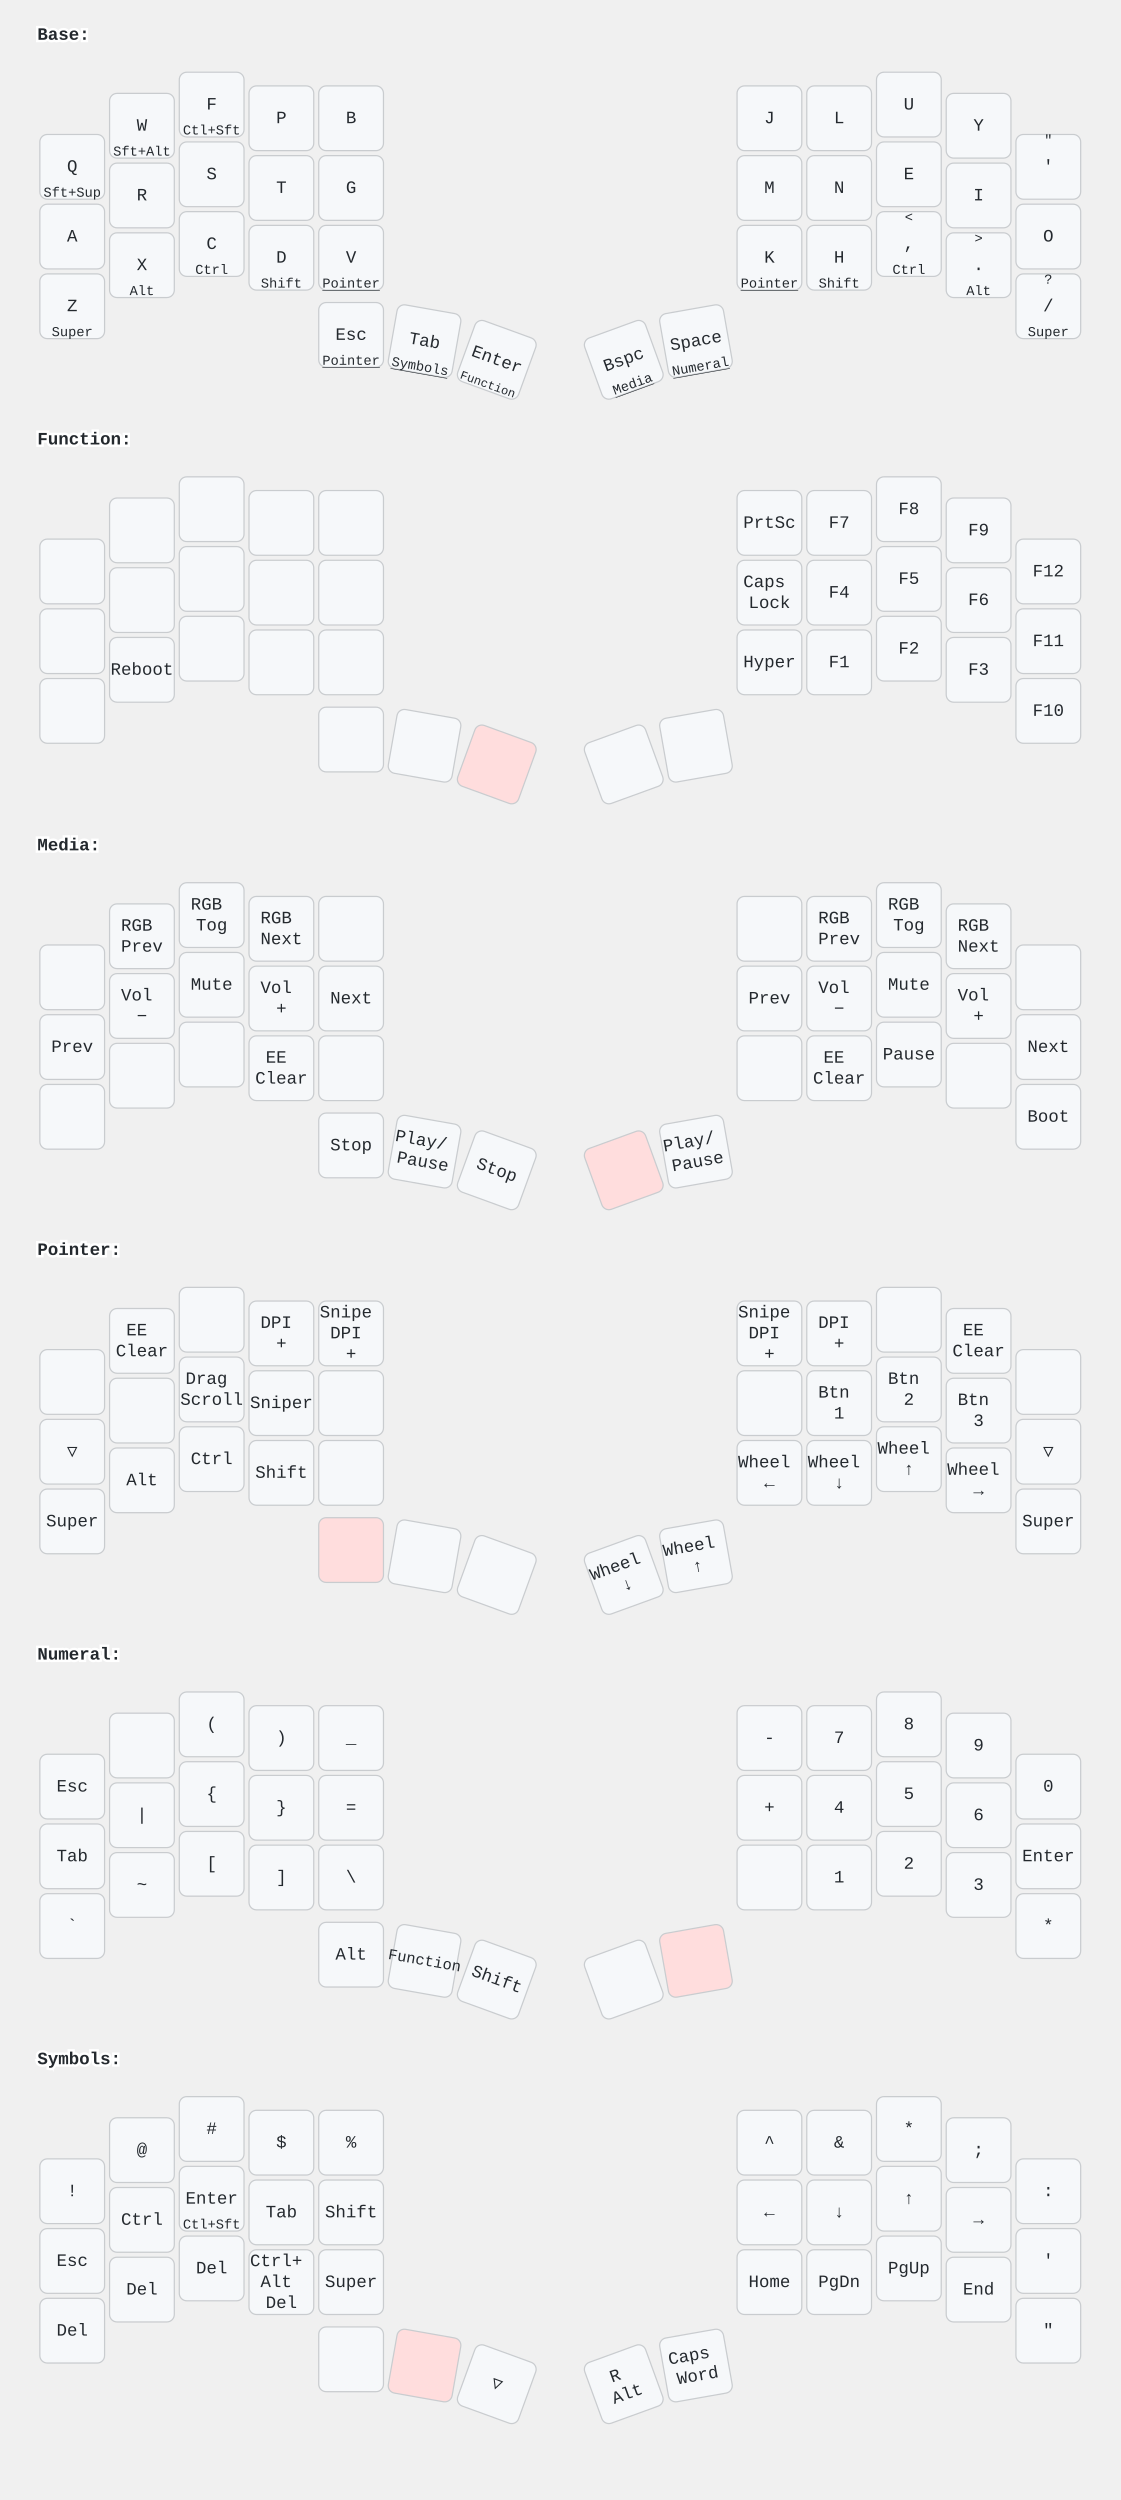
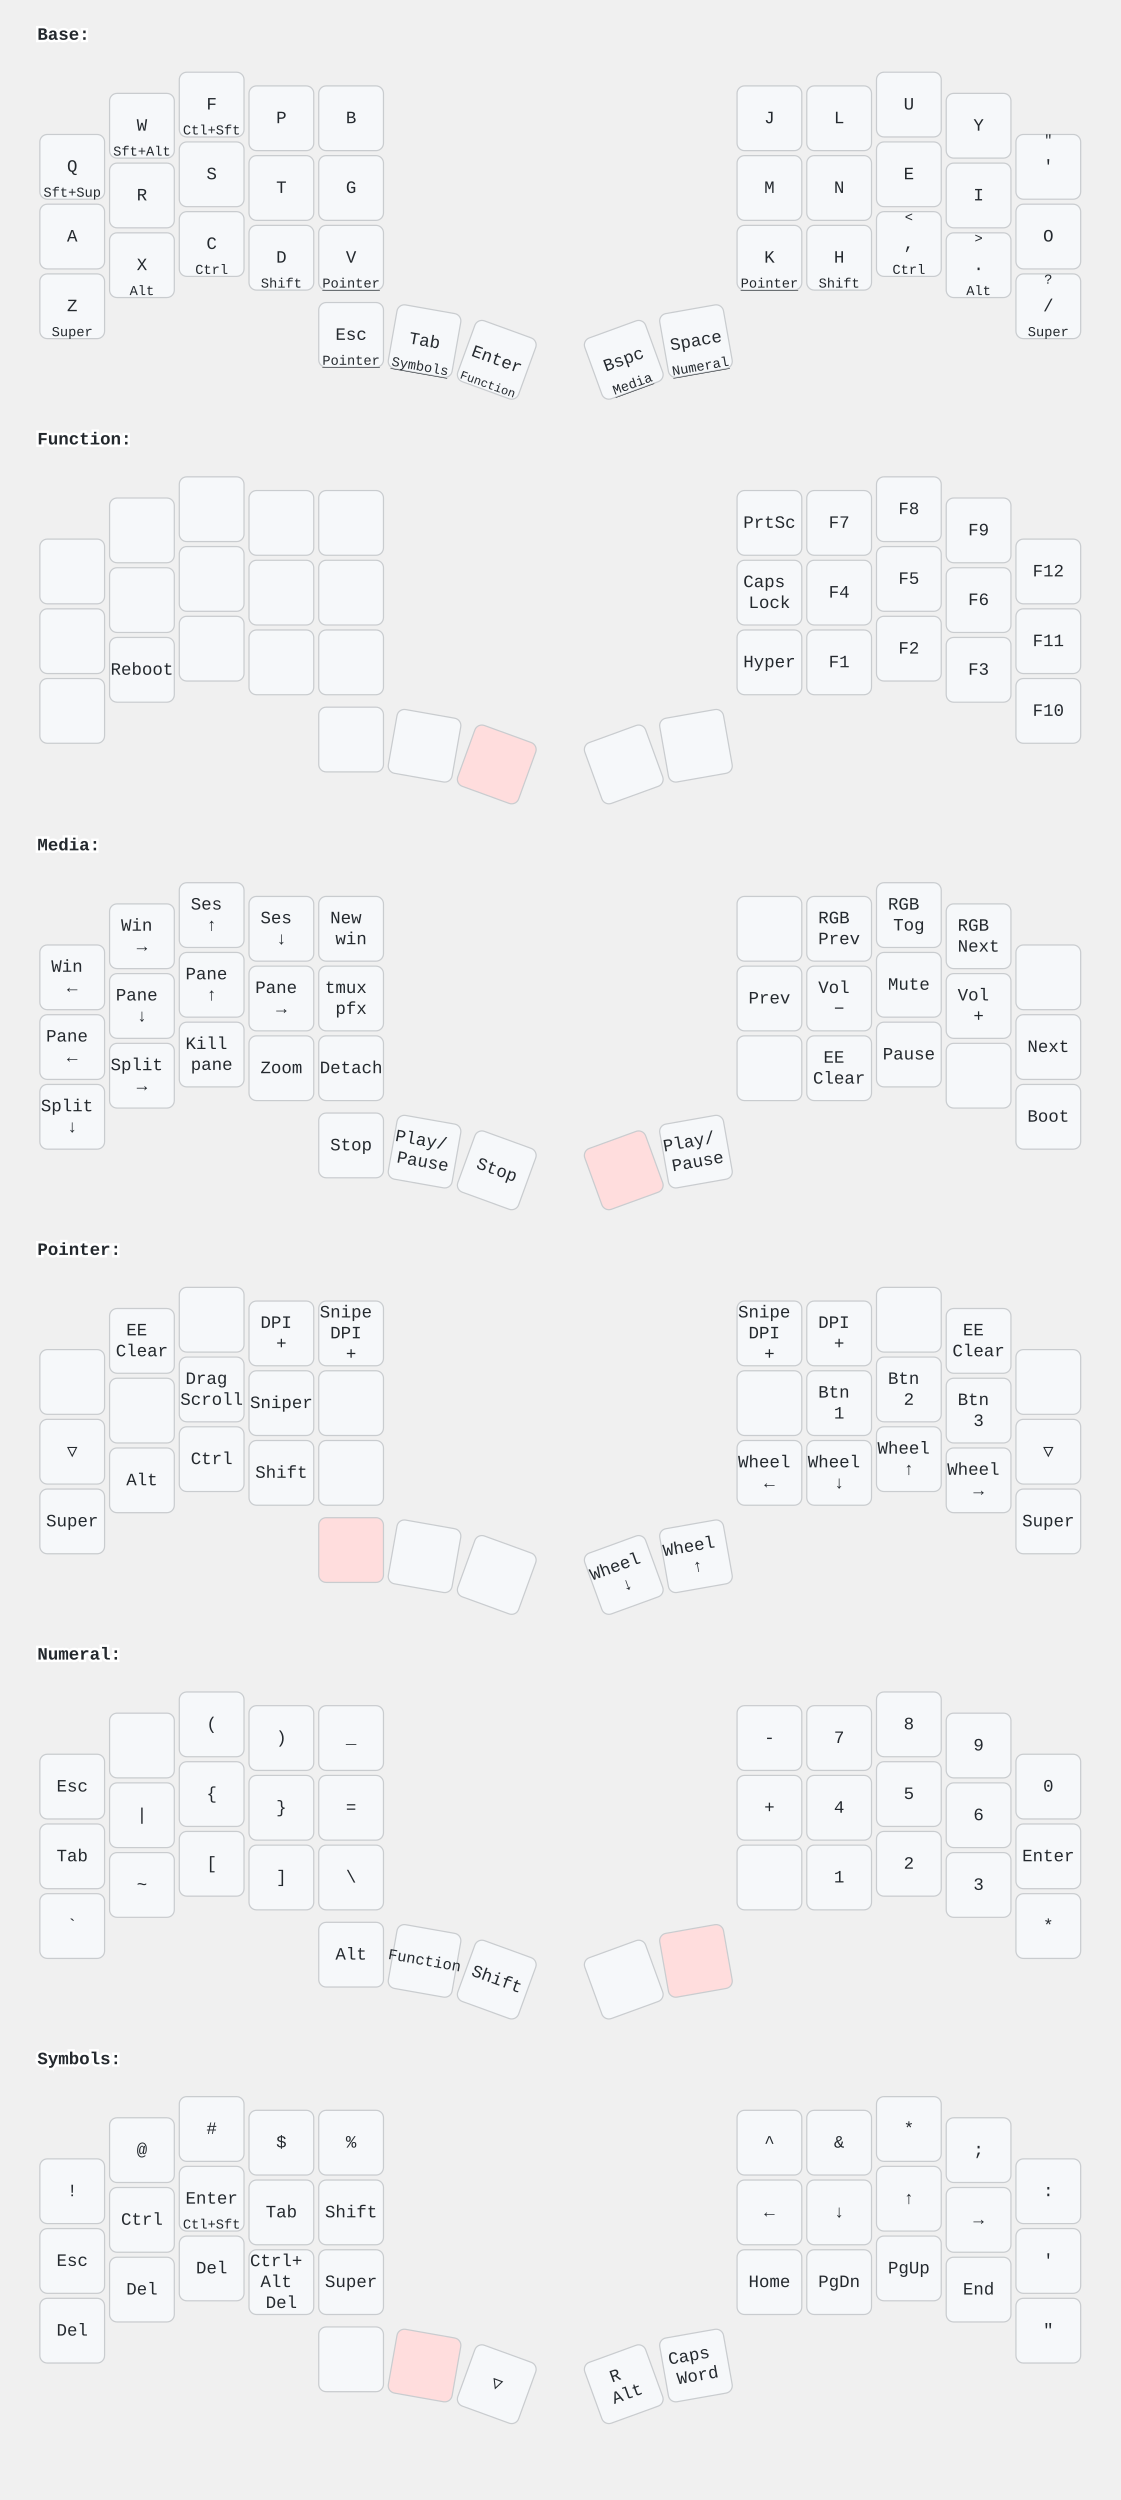
<svg xmlns="http://www.w3.org/2000/svg" width="900" height="2008" viewBox="0 0 900 2008" class="keymap">
  <style>/* inherit to force styles through use tags */
svg path {
    fill: inherit;
}

/* font and background color specifications */
svg.keymap {
    font-family: SFMono-Regular,Consolas,Liberation Mono,Menlo,monospace;
    font-size: 14px;
    font-kerning: normal;
    text-rendering: optimizeLegibility;
    fill: #24292e;
}

/* default key styling */
rect.key {
    fill: #f6f8fa;
}

rect.key, rect.combo {
    stroke: #c9cccf;
    stroke-width: 1;
}

/* default key side styling, only used is draw_key_sides is set */
rect.side {
    filter: brightness(90%);
}

/* color accent for combo boxes */
rect.combo, rect.combo-separate {
    fill: #cdf;
}

/* color accent for held keys */
rect.held, rect.combo.held {
    fill: #fdd;
}

/* color accent for ghost (optional) keys */
rect.ghost, rect.combo.ghost {
    stroke-dasharray: 4, 4;
    stroke-width: 2;
}

text {
    text-anchor: middle;
    dominant-baseline: middle;
}

/* styling for layer labels */
text.label {
    font-weight: bold;
    text-anchor: start;
    stroke: white;
    stroke-width: 4;
    paint-order: stroke;
}

/* styling for optional footer */
text.footer {
    text-anchor: end;
    dominant-baseline: auto;
    stroke: white;
    stroke-width: 4;
    paint-order: stroke;
}

/* styling for combo tap, and key non-tap label text */
text.combo, text.hold, text.shifted, text.left, text.right, text.tl, text.tr, text.bl, text.br {
    font-size: 11px;
}

text.hold, text.bl, text.br {
    text-anchor: middle;
    dominant-baseline: auto;
}

text.shifted, text.tl, text.tr {
    text-anchor: middle;
    dominant-baseline: hanging;
}

text.left, text.tl, text.bl {
    text-anchor: start;
}

text.right, text.tr, text.br {
    text-anchor: end;
}

text.layer-activator {
    text-decoration: underline;
}

/* styling for hold/shifted label text in combo box */
text.combo.hold, text.combo.shifted, text.combo.left, text.combo.right {
    font-size: 8px;
}

/* lighter symbol for transparent keys */
text.trans {
    fill: #7b7e81;
}

/* styling for combo dendrons */
path.combo {
    stroke-width: 1;
    stroke: gray;
    fill: none;
}

/* Start Tabler Icons Cleanup */
/* cannot use height/width with glyphs */
.icon-tabler &gt; path {
    fill: inherit;
    stroke: inherit;
    stroke-width: 2;
}
/* hide tabler's default box */
.icon-tabler &gt; path[stroke="none"][fill="none"] {
    visibility: hidden;
}
/* End Tabler Icons Cleanup */
</style>
  <g transform="translate(30, 0)" class="layer-Base">
    <text x="0" y="28" class="label" id="Base">Base:</text>
    <g transform="translate(0, 56)">
      <g transform="translate(28, 78)" class="key keypos-0">
        <rect rx="6" ry="6" x="-26" y="-26" width="52" height="52" class="key" />
        <text x="0" y="0" class="key tap">Q</text>
        <text x="0" y="24" class="key hold">Sft+Sup</text>
      </g>
      <g transform="translate(84, 45)" class="key keypos-1">
        <rect rx="6" ry="6" x="-26" y="-26" width="52" height="52" class="key" />
        <text x="0" y="0" class="key tap">W</text>
        <text x="0" y="24" class="key hold">Sft+Alt</text>
      </g>
      <g transform="translate(140, 28)" class="key keypos-2">
        <rect rx="6" ry="6" x="-26" y="-26" width="52" height="52" class="key" />
        <text x="0" y="0" class="key tap">F</text>
        <text x="0" y="24" class="key hold">Ctl+Sft</text>
      </g>
      <g transform="translate(196, 39)" class="key keypos-3">
        <rect rx="6" ry="6" x="-26" y="-26" width="52" height="52" class="key" />
        <text x="0" y="0" class="key tap">P</text>
      </g>
      <g transform="translate(252, 39)" class="key keypos-4">
        <rect rx="6" ry="6" x="-26" y="-26" width="52" height="52" class="key" />
        <text x="0" y="0" class="key tap">B</text>
      </g>
      <g transform="translate(588, 39)" class="key keypos-5">
        <rect rx="6" ry="6" x="-26" y="-26" width="52" height="52" class="key" />
        <text x="0" y="0" class="key tap">J</text>
      </g>
      <g transform="translate(644, 39)" class="key keypos-6">
        <rect rx="6" ry="6" x="-26" y="-26" width="52" height="52" class="key" />
        <text x="0" y="0" class="key tap">L</text>
      </g>
      <g transform="translate(700, 28)" class="key keypos-7">
        <rect rx="6" ry="6" x="-26" y="-26" width="52" height="52" class="key" />
        <text x="0" y="0" class="key tap">U</text>
      </g>
      <g transform="translate(756, 45)" class="key keypos-8">
        <rect rx="6" ry="6" x="-26" y="-26" width="52" height="52" class="key" />
        <text x="0" y="0" class="key tap">Y</text>
      </g>
      <g transform="translate(812, 78)" class="key keypos-9">
        <rect rx="6" ry="6" x="-26" y="-26" width="52" height="52" class="key" />
        <text x="0" y="0" class="key tap">'</text>
        <text x="0" y="-24" class="key shifted">"</text>
      </g>
      <g transform="translate(28, 134)" class="key keypos-10">
        <rect rx="6" ry="6" x="-26" y="-26" width="52" height="52" class="key" />
        <text x="0" y="0" class="key tap">A</text>
      </g>
      <g transform="translate(84, 101)" class="key keypos-11">
        <rect rx="6" ry="6" x="-26" y="-26" width="52" height="52" class="key" />
        <text x="0" y="0" class="key tap">R</text>
      </g>
      <g transform="translate(140, 84)" class="key keypos-12">
        <rect rx="6" ry="6" x="-26" y="-26" width="52" height="52" class="key" />
        <text x="0" y="0" class="key tap">S</text>
      </g>
      <g transform="translate(196, 95)" class="key keypos-13">
        <rect rx="6" ry="6" x="-26" y="-26" width="52" height="52" class="key" />
        <text x="0" y="0" class="key tap">T</text>
      </g>
      <g transform="translate(252, 95)" class="key keypos-14">
        <rect rx="6" ry="6" x="-26" y="-26" width="52" height="52" class="key" />
        <text x="0" y="0" class="key tap">G</text>
      </g>
      <g transform="translate(588, 95)" class="key keypos-15">
        <rect rx="6" ry="6" x="-26" y="-26" width="52" height="52" class="key" />
        <text x="0" y="0" class="key tap">M</text>
      </g>
      <g transform="translate(644, 95)" class="key keypos-16">
        <rect rx="6" ry="6" x="-26" y="-26" width="52" height="52" class="key" />
        <text x="0" y="0" class="key tap">N</text>
      </g>
      <g transform="translate(700, 84)" class="key keypos-17">
        <rect rx="6" ry="6" x="-26" y="-26" width="52" height="52" class="key" />
        <text x="0" y="0" class="key tap">E</text>
      </g>
      <g transform="translate(756, 101)" class="key keypos-18">
        <rect rx="6" ry="6" x="-26" y="-26" width="52" height="52" class="key" />
        <text x="0" y="0" class="key tap">I</text>
      </g>
      <g transform="translate(812, 134)" class="key keypos-19">
        <rect rx="6" ry="6" x="-26" y="-26" width="52" height="52" class="key" />
        <text x="0" y="0" class="key tap">O</text>
      </g>
      <g transform="translate(28, 190)" class="key keypos-20">
        <rect rx="6" ry="6" x="-26" y="-26" width="52" height="52" class="key" />
        <text x="0" y="0" class="key tap">Z</text>
        <text x="0" y="24" class="key hold">Super</text>
      </g>
      <g transform="translate(84, 157)" class="key keypos-21">
        <rect rx="6" ry="6" x="-26" y="-26" width="52" height="52" class="key" />
        <text x="0" y="0" class="key tap">X</text>
        <text x="0" y="24" class="key hold">Alt</text>
      </g>
      <g transform="translate(140, 140)" class="key keypos-22">
        <rect rx="6" ry="6" x="-26" y="-26" width="52" height="52" class="key" />
        <text x="0" y="0" class="key tap">C</text>
        <text x="0" y="24" class="key hold">Ctrl</text>
      </g>
      <g transform="translate(196, 151)" class="key keypos-23">
        <rect rx="6" ry="6" x="-26" y="-26" width="52" height="52" class="key" />
        <text x="0" y="0" class="key tap">D</text>
        <text x="0" y="24" class="key hold">Shift</text>
      </g>
      <g transform="translate(252, 151)" class="key keypos-24">
        <rect rx="6" ry="6" x="-26" y="-26" width="52" height="52" class="key" />
        <text x="0" y="0" class="key tap">V</text>
        <a href="#Pointer">
          <text x="0" y="24" class="key hold layer-activator">Pointer</text>
        </a>
      </g>
      <g transform="translate(588, 151)" class="key keypos-25">
        <rect rx="6" ry="6" x="-26" y="-26" width="52" height="52" class="key" />
        <text x="0" y="0" class="key tap">K</text>
        <a href="#Pointer">
          <text x="0" y="24" class="key hold layer-activator">Pointer</text>
        </a>
      </g>
      <g transform="translate(644, 151)" class="key keypos-26">
        <rect rx="6" ry="6" x="-26" y="-26" width="52" height="52" class="key" />
        <text x="0" y="0" class="key tap">H</text>
        <text x="0" y="24" class="key hold">Shift</text>
      </g>
      <g transform="translate(700, 140)" class="key keypos-27">
        <rect rx="6" ry="6" x="-26" y="-26" width="52" height="52" class="key" />
        <text x="0" y="0" class="key tap">,</text>
        <text x="0" y="24" class="key hold">Ctrl</text>
        <text x="0" y="-24" class="key shifted">&lt;</text>
      </g>
      <g transform="translate(756, 157)" class="key keypos-28">
        <rect rx="6" ry="6" x="-26" y="-26" width="52" height="52" class="key" />
        <text x="0" y="0" class="key tap">.</text>
        <text x="0" y="24" class="key hold">Alt</text>
        <text x="0" y="-24" class="key shifted">&gt;</text>
      </g>
      <g transform="translate(812, 190)" class="key keypos-29">
        <rect rx="6" ry="6" x="-26" y="-26" width="52" height="52" class="key" />
        <text x="0" y="0" class="key tap">/</text>
        <text x="0" y="24" class="key hold">Super</text>
        <text x="0" y="-24" class="key shifted">?</text>
      </g>
      <g transform="translate(252, 213)" class="key keypos-30">
        <rect rx="6" ry="6" x="-26" y="-26" width="52" height="52" class="key" />
        <text x="0" y="0" class="key tap">Esc</text>
        <a href="#Pointer">
          <text x="0" y="24" class="key hold layer-activator">Pointer</text>
        </a>
      </g>
      <g transform="translate(311, 218) rotate(10.0)" class="key keypos-31">
        <rect rx="6" ry="6" x="-26" y="-26" width="52" height="52" class="key" />
        <text x="0" y="0" class="key tap">Tab</text>
        <a href="#Symbols">
          <text x="0" y="24" class="key hold layer-activator">Symbols</text>
        </a>
      </g>
      <g transform="translate(369, 233) rotate(20.0)" class="key keypos-32">
        <rect rx="6" ry="6" x="-26" y="-26" width="52" height="52" class="key" />
        <text x="0" y="0" class="key tap">Enter</text>
        <a href="#Function">
          <text x="0" y="24" class="key hold layer-activator">
            <tspan style="font-size: 88%">Function</tspan>
          </text>
        </a>
      </g>
      <g transform="translate(471, 233) rotate(-20.0)" class="key keypos-33">
        <rect rx="6" ry="6" x="-26" y="-26" width="52" height="52" class="key" />
        <text x="0" y="0" class="key tap">Bspc</text>
        <a href="#Media">
          <text x="0" y="24" class="key hold layer-activator">Media</text>
        </a>
      </g>
      <g transform="translate(529, 218) rotate(-10.0)" class="key keypos-34">
        <rect rx="6" ry="6" x="-26" y="-26" width="52" height="52" class="key" />
        <text x="0" y="0" class="key tap">Space</text>
        <a href="#Numeral">
          <text x="0" y="24" class="key hold layer-activator">Numeral</text>
        </a>
      </g>
    </g>
  </g>
  <g transform="translate(30, 325)" class="layer-Function">
    <text x="0" y="28" class="label" id="Function">Function:</text>
    <g transform="translate(0, 56)">
      <g transform="translate(28, 78)" class="key keypos-0">
        <rect rx="6" ry="6" x="-26" y="-26" width="52" height="52" class="key" />
      </g>
      <g transform="translate(84, 45)" class="key keypos-1">
        <rect rx="6" ry="6" x="-26" y="-26" width="52" height="52" class="key" />
      </g>
      <g transform="translate(140, 28)" class="key keypos-2">
        <rect rx="6" ry="6" x="-26" y="-26" width="52" height="52" class="key" />
      </g>
      <g transform="translate(196, 39)" class="key keypos-3">
        <rect rx="6" ry="6" x="-26" y="-26" width="52" height="52" class="key" />
      </g>
      <g transform="translate(252, 39)" class="key keypos-4">
        <rect rx="6" ry="6" x="-26" y="-26" width="52" height="52" class="key" />
      </g>
      <g transform="translate(588, 39)" class="key keypos-5">
        <rect rx="6" ry="6" x="-26" y="-26" width="52" height="52" class="key" />
        <text x="0" y="0" class="key tap">PrtSc</text>
      </g>
      <g transform="translate(644, 39)" class="key keypos-6">
        <rect rx="6" ry="6" x="-26" y="-26" width="52" height="52" class="key" />
        <text x="0" y="0" class="key tap">F7</text>
      </g>
      <g transform="translate(700, 28)" class="key keypos-7">
        <rect rx="6" ry="6" x="-26" y="-26" width="52" height="52" class="key" />
        <text x="0" y="0" class="key tap">F8</text>
      </g>
      <g transform="translate(756, 45)" class="key keypos-8">
        <rect rx="6" ry="6" x="-26" y="-26" width="52" height="52" class="key" />
        <text x="0" y="0" class="key tap">F9</text>
      </g>
      <g transform="translate(812, 78)" class="key keypos-9">
        <rect rx="6" ry="6" x="-26" y="-26" width="52" height="52" class="key" />
        <text x="0" y="0" class="key tap">F12</text>
      </g>
      <g transform="translate(28, 134)" class="key keypos-10">
        <rect rx="6" ry="6" x="-26" y="-26" width="52" height="52" class="key" />
      </g>
      <g transform="translate(84, 101)" class="key keypos-11">
        <rect rx="6" ry="6" x="-26" y="-26" width="52" height="52" class="key" />
      </g>
      <g transform="translate(140, 84)" class="key keypos-12">
        <rect rx="6" ry="6" x="-26" y="-26" width="52" height="52" class="key" />
      </g>
      <g transform="translate(196, 95)" class="key keypos-13">
        <rect rx="6" ry="6" x="-26" y="-26" width="52" height="52" class="key" />
      </g>
      <g transform="translate(252, 95)" class="key keypos-14">
        <rect rx="6" ry="6" x="-26" y="-26" width="52" height="52" class="key" />
      </g>
      <g transform="translate(588, 95)" class="key keypos-15">
        <rect rx="6" ry="6" x="-26" y="-26" width="52" height="52" class="key" />
        <text x="0" y="0" class="key tap">
          <tspan x="0" dy="-0.6em">Caps</tspan>
          <tspan x="0" dy="1.2em">Lock</tspan>
        </text>
      </g>
      <g transform="translate(644, 95)" class="key keypos-16">
        <rect rx="6" ry="6" x="-26" y="-26" width="52" height="52" class="key" />
        <text x="0" y="0" class="key tap">F4</text>
      </g>
      <g transform="translate(700, 84)" class="key keypos-17">
        <rect rx="6" ry="6" x="-26" y="-26" width="52" height="52" class="key" />
        <text x="0" y="0" class="key tap">F5</text>
      </g>
      <g transform="translate(756, 101)" class="key keypos-18">
        <rect rx="6" ry="6" x="-26" y="-26" width="52" height="52" class="key" />
        <text x="0" y="0" class="key tap">F6</text>
      </g>
      <g transform="translate(812, 134)" class="key keypos-19">
        <rect rx="6" ry="6" x="-26" y="-26" width="52" height="52" class="key" />
        <text x="0" y="0" class="key tap">F11</text>
      </g>
      <g transform="translate(28, 190)" class="key keypos-20">
        <rect rx="6" ry="6" x="-26" y="-26" width="52" height="52" class="key" />
      </g>
      <g transform="translate(84, 157)" class="key keypos-21">
        <rect rx="6" ry="6" x="-26" y="-26" width="52" height="52" class="key" />
        <text x="0" y="0" class="key tap">Reboot</text>
      </g>
      <g transform="translate(140, 140)" class="key keypos-22">
        <rect rx="6" ry="6" x="-26" y="-26" width="52" height="52" class="key" />
      </g>
      <g transform="translate(196, 151)" class="key keypos-23">
        <rect rx="6" ry="6" x="-26" y="-26" width="52" height="52" class="key" />
      </g>
      <g transform="translate(252, 151)" class="key keypos-24">
        <rect rx="6" ry="6" x="-26" y="-26" width="52" height="52" class="key" />
      </g>
      <g transform="translate(588, 151)" class="key keypos-25">
        <rect rx="6" ry="6" x="-26" y="-26" width="52" height="52" class="key" />
        <text x="0" y="0" class="key tap">Hyper</text>
      </g>
      <g transform="translate(644, 151)" class="key keypos-26">
        <rect rx="6" ry="6" x="-26" y="-26" width="52" height="52" class="key" />
        <text x="0" y="0" class="key tap">F1</text>
      </g>
      <g transform="translate(700, 140)" class="key keypos-27">
        <rect rx="6" ry="6" x="-26" y="-26" width="52" height="52" class="key" />
        <text x="0" y="0" class="key tap">F2</text>
      </g>
      <g transform="translate(756, 157)" class="key keypos-28">
        <rect rx="6" ry="6" x="-26" y="-26" width="52" height="52" class="key" />
        <text x="0" y="0" class="key tap">F3</text>
      </g>
      <g transform="translate(812, 190)" class="key keypos-29">
        <rect rx="6" ry="6" x="-26" y="-26" width="52" height="52" class="key" />
        <text x="0" y="0" class="key tap">F10</text>
      </g>
      <g transform="translate(252, 213)" class="key keypos-30">
        <rect rx="6" ry="6" x="-26" y="-26" width="52" height="52" class="key" />
      </g>
      <g transform="translate(311, 218) rotate(10.0)" class="key keypos-31">
        <rect rx="6" ry="6" x="-26" y="-26" width="52" height="52" class="key" />
      </g>
      <g transform="translate(369, 233) rotate(20.0)" class="key held keypos-32">
        <rect rx="6" ry="6" x="-26" y="-26" width="52" height="52" class="key held" />
      </g>
      <g transform="translate(471, 233) rotate(-20.0)" class="key keypos-33">
        <rect rx="6" ry="6" x="-26" y="-26" width="52" height="52" class="key" />
      </g>
      <g transform="translate(529, 218) rotate(-10.0)" class="key keypos-34">
        <rect rx="6" ry="6" x="-26" y="-26" width="52" height="52" class="key" />
      </g>
    </g>
  </g>
  <g transform="translate(30, 651)" class="layer-Media">
    <text x="0" y="28" class="label" id="Media">Media:</text>
    <g transform="translate(0, 56)">
      <g transform="translate(28, 78)" class="key keypos-0">
        <rect rx="6" ry="6" x="-26" y="-26" width="52" height="52" class="key" />
+         <text x="0" y="0" class="key tap">
+           <tspan x="0" dy="-0.6em">Win</tspan>
+           <tspan x="0" dy="1.2em">←</tspan>
+         </text>
      </g>
      <g transform="translate(84, 45)" class="key keypos-1">
+         <rect rx="6" ry="6" x="-26" y="-26" width="52" height="52" class="key" />
+         <text x="0" y="0" class="key tap">
+           <tspan x="0" dy="-0.6em">Win</tspan>
+           <tspan x="0" dy="1.2em">→</tspan>
+         </text>
+       </g>
+       <g transform="translate(140, 28)" class="key keypos-2">
+         <rect rx="6" ry="6" x="-26" y="-26" width="52" height="52" class="key" />
+         <text x="0" y="0" class="key tap">
+           <tspan x="0" dy="-0.6em">Ses</tspan>
+           <tspan x="0" dy="1.2em">↑</tspan>
+         </text>
+       </g>
+       <g transform="translate(196, 39)" class="key keypos-3">
+         <rect rx="6" ry="6" x="-26" y="-26" width="52" height="52" class="key" />
+         <text x="0" y="0" class="key tap">
+           <tspan x="0" dy="-0.6em">Ses</tspan>
+           <tspan x="0" dy="1.2em">↓</tspan>
+         </text>
+       </g>
+       <g transform="translate(252, 39)" class="key keypos-4">
+         <rect rx="6" ry="6" x="-26" y="-26" width="52" height="52" class="key" />
+         <text x="0" y="0" class="key tap">
+           <tspan x="0" dy="-0.6em">New</tspan>
+           <tspan x="0" dy="1.2em">win</tspan>
+         </text>
+       </g>
+       <g transform="translate(588, 39)" class="key keypos-5">
+         <rect rx="6" ry="6" x="-26" y="-26" width="52" height="52" class="key" />
+       </g>
+       <g transform="translate(644, 39)" class="key keypos-6">
        <rect rx="6" ry="6" x="-26" y="-26" width="52" height="52" class="key" />
        <text x="0" y="0" class="key tap">
          <tspan x="0" dy="-0.6em">RGB</tspan>
          <tspan x="0" dy="1.2em">Prev</tspan>
        </text>
      </g>
-       <g transform="translate(140, 28)" class="key keypos-2">
+       <g transform="translate(700, 28)" class="key keypos-7">
        <rect rx="6" ry="6" x="-26" y="-26" width="52" height="52" class="key" />
        <text x="0" y="0" class="key tap">
          <tspan x="0" dy="-0.6em">RGB</tspan>
          <tspan x="0" dy="1.2em">Tog</tspan>
        </text>
      </g>
-       <g transform="translate(196, 39)" class="key keypos-3">
+       <g transform="translate(756, 45)" class="key keypos-8">
        <rect rx="6" ry="6" x="-26" y="-26" width="52" height="52" class="key" />
        <text x="0" y="0" class="key tap">
          <tspan x="0" dy="-0.6em">RGB</tspan>
          <tspan x="0" dy="1.2em">Next</tspan>
        </text>
      </g>
-       <g transform="translate(252, 39)" class="key keypos-4">
-         <rect rx="6" ry="6" x="-26" y="-26" width="52" height="52" class="key" />
-       </g>
-       <g transform="translate(588, 39)" class="key keypos-5">
-         <rect rx="6" ry="6" x="-26" y="-26" width="52" height="52" class="key" />
-       </g>
-       <g transform="translate(644, 39)" class="key keypos-6">
-         <rect rx="6" ry="6" x="-26" y="-26" width="52" height="52" class="key" />
-         <text x="0" y="0" class="key tap">
-           <tspan x="0" dy="-0.6em">RGB</tspan>
-           <tspan x="0" dy="1.2em">Prev</tspan>
-         </text>
-       </g>
-       <g transform="translate(700, 28)" class="key keypos-7">
-         <rect rx="6" ry="6" x="-26" y="-26" width="52" height="52" class="key" />
-         <text x="0" y="0" class="key tap">
-           <tspan x="0" dy="-0.6em">RGB</tspan>
-           <tspan x="0" dy="1.2em">Tog</tspan>
-         </text>
-       </g>
-       <g transform="translate(756, 45)" class="key keypos-8">
-         <rect rx="6" ry="6" x="-26" y="-26" width="52" height="52" class="key" />
-         <text x="0" y="0" class="key tap">
-           <tspan x="0" dy="-0.6em">RGB</tspan>
-           <tspan x="0" dy="1.2em">Next</tspan>
-         </text>
-       </g>
      <g transform="translate(812, 78)" class="key keypos-9">
        <rect rx="6" ry="6" x="-26" y="-26" width="52" height="52" class="key" />
      </g>
      <g transform="translate(28, 134)" class="key keypos-10">
        <rect rx="6" ry="6" x="-26" y="-26" width="52" height="52" class="key" />
+         <text x="0" y="0" class="key tap">
+           <tspan x="0" dy="-0.6em">Pane</tspan>
+           <tspan x="0" dy="1.2em">←</tspan>
+         </text>
+       </g>
+       <g transform="translate(84, 101)" class="key keypos-11">
+         <rect rx="6" ry="6" x="-26" y="-26" width="52" height="52" class="key" />
+         <text x="0" y="0" class="key tap">
+           <tspan x="0" dy="-0.6em">Pane</tspan>
+           <tspan x="0" dy="1.2em">↓</tspan>
+         </text>
+       </g>
+       <g transform="translate(140, 84)" class="key keypos-12">
+         <rect rx="6" ry="6" x="-26" y="-26" width="52" height="52" class="key" />
+         <text x="0" y="0" class="key tap">
+           <tspan x="0" dy="-0.6em">Pane</tspan>
+           <tspan x="0" dy="1.2em">↑</tspan>
+         </text>
+       </g>
+       <g transform="translate(196, 95)" class="key keypos-13">
+         <rect rx="6" ry="6" x="-26" y="-26" width="52" height="52" class="key" />
+         <text x="0" y="0" class="key tap">
+           <tspan x="0" dy="-0.6em">Pane</tspan>
+           <tspan x="0" dy="1.2em">→</tspan>
+         </text>
+       </g>
+       <g transform="translate(252, 95)" class="key keypos-14">
+         <rect rx="6" ry="6" x="-26" y="-26" width="52" height="52" class="key" />
+         <text x="0" y="0" class="key tap">
+           <tspan x="0" dy="-0.6em">tmux</tspan>
+           <tspan x="0" dy="1.2em">pfx</tspan>
+         </text>
+       </g>
+       <g transform="translate(588, 95)" class="key keypos-15">
+         <rect rx="6" ry="6" x="-26" y="-26" width="52" height="52" class="key" />
        <text x="0" y="0" class="key tap">Prev</text>
      </g>
-       <g transform="translate(84, 101)" class="key keypos-11">
+       <g transform="translate(644, 95)" class="key keypos-16">
        <rect rx="6" ry="6" x="-26" y="-26" width="52" height="52" class="key" />
        <text x="0" y="0" class="key tap">
          <tspan x="0" dy="-0.6em">Vol</tspan>
          <tspan x="0" dy="1.2em">−</tspan>
        </text>
      </g>
-       <g transform="translate(140, 84)" class="key keypos-12">
+       <g transform="translate(700, 84)" class="key keypos-17">
        <rect rx="6" ry="6" x="-26" y="-26" width="52" height="52" class="key" />
        <text x="0" y="0" class="key tap">Mute</text>
      </g>
-       <g transform="translate(196, 95)" class="key keypos-13">
+       <g transform="translate(756, 101)" class="key keypos-18">
        <rect rx="6" ry="6" x="-26" y="-26" width="52" height="52" class="key" />
        <text x="0" y="0" class="key tap">
          <tspan x="0" dy="-0.6em">Vol</tspan>
          <tspan x="0" dy="1.2em">+</tspan>
        </text>
      </g>
-       <g transform="translate(252, 95)" class="key keypos-14">
+       <g transform="translate(812, 134)" class="key keypos-19">
        <rect rx="6" ry="6" x="-26" y="-26" width="52" height="52" class="key" />
        <text x="0" y="0" class="key tap">Next</text>
      </g>
-       <g transform="translate(588, 95)" class="key keypos-15">
-         <rect rx="6" ry="6" x="-26" y="-26" width="52" height="52" class="key" />
-         <text x="0" y="0" class="key tap">Prev</text>
-       </g>
-       <g transform="translate(644, 95)" class="key keypos-16">
-         <rect rx="6" ry="6" x="-26" y="-26" width="52" height="52" class="key" />
-         <text x="0" y="0" class="key tap">
-           <tspan x="0" dy="-0.6em">Vol</tspan>
-           <tspan x="0" dy="1.2em">−</tspan>
-         </text>
-       </g>
-       <g transform="translate(700, 84)" class="key keypos-17">
-         <rect rx="6" ry="6" x="-26" y="-26" width="52" height="52" class="key" />
-         <text x="0" y="0" class="key tap">Mute</text>
-       </g>
-       <g transform="translate(756, 101)" class="key keypos-18">
-         <rect rx="6" ry="6" x="-26" y="-26" width="52" height="52" class="key" />
-         <text x="0" y="0" class="key tap">
-           <tspan x="0" dy="-0.6em">Vol</tspan>
-           <tspan x="0" dy="1.2em">+</tspan>
-         </text>
-       </g>
-       <g transform="translate(812, 134)" class="key keypos-19">
-         <rect rx="6" ry="6" x="-26" y="-26" width="52" height="52" class="key" />
-         <text x="0" y="0" class="key tap">Next</text>
-       </g>
      <g transform="translate(28, 190)" class="key keypos-20">
        <rect rx="6" ry="6" x="-26" y="-26" width="52" height="52" class="key" />
+         <text x="0" y="0" class="key tap">
+           <tspan x="0" dy="-0.6em">Split</tspan>
+           <tspan x="0" dy="1.2em">↓</tspan>
+         </text>
      </g>
      <g transform="translate(84, 157)" class="key keypos-21">
        <rect rx="6" ry="6" x="-26" y="-26" width="52" height="52" class="key" />
+         <text x="0" y="0" class="key tap">
+           <tspan x="0" dy="-0.6em">Split</tspan>
+           <tspan x="0" dy="1.2em">→</tspan>
+         </text>
      </g>
      <g transform="translate(140, 140)" class="key keypos-22">
        <rect rx="6" ry="6" x="-26" y="-26" width="52" height="52" class="key" />
+         <text x="0" y="0" class="key tap">
+           <tspan x="0" dy="-0.6em">Kill</tspan>
+           <tspan x="0" dy="1.2em">pane</tspan>
+         </text>
      </g>
      <g transform="translate(196, 151)" class="key keypos-23">
        <rect rx="6" ry="6" x="-26" y="-26" width="52" height="52" class="key" />
-         <text x="0" y="0" class="key tap">
-           <tspan x="0" dy="-0.6em">EE</tspan>
-           <tspan x="0" dy="1.2em">Clear</tspan>
-         </text>
+         <text x="0" y="0" class="key tap">Zoom</text>
      </g>
      <g transform="translate(252, 151)" class="key keypos-24">
        <rect rx="6" ry="6" x="-26" y="-26" width="52" height="52" class="key" />
+         <text x="0" y="0" class="key tap">Detach</text>
      </g>
      <g transform="translate(588, 151)" class="key keypos-25">
        <rect rx="6" ry="6" x="-26" y="-26" width="52" height="52" class="key" />
      </g>
      <g transform="translate(644, 151)" class="key keypos-26">
        <rect rx="6" ry="6" x="-26" y="-26" width="52" height="52" class="key" />
        <text x="0" y="0" class="key tap">
          <tspan x="0" dy="-0.6em">EE</tspan>
          <tspan x="0" dy="1.2em">Clear</tspan>
        </text>
      </g>
      <g transform="translate(700, 140)" class="key keypos-27">
        <rect rx="6" ry="6" x="-26" y="-26" width="52" height="52" class="key" />
        <text x="0" y="0" class="key tap">Pause</text>
      </g>
      <g transform="translate(756, 157)" class="key keypos-28">
        <rect rx="6" ry="6" x="-26" y="-26" width="52" height="52" class="key" />
      </g>
      <g transform="translate(812, 190)" class="key keypos-29">
        <rect rx="6" ry="6" x="-26" y="-26" width="52" height="52" class="key" />
        <text x="0" y="0" class="key tap">Boot</text>
      </g>
      <g transform="translate(252, 213)" class="key keypos-30">
        <rect rx="6" ry="6" x="-26" y="-26" width="52" height="52" class="key" />
        <text x="0" y="0" class="key tap">Stop</text>
      </g>
      <g transform="translate(311, 218) rotate(10.0)" class="key keypos-31">
        <rect rx="6" ry="6" x="-26" y="-26" width="52" height="52" class="key" />
        <text x="0" y="0" class="key tap">
          <tspan x="0" dy="-0.6em">Play/</tspan>
          <tspan x="0" dy="1.2em">Pause</tspan>
        </text>
      </g>
      <g transform="translate(369, 233) rotate(20.0)" class="key keypos-32">
        <rect rx="6" ry="6" x="-26" y="-26" width="52" height="52" class="key" />
        <text x="0" y="0" class="key tap">Stop</text>
      </g>
      <g transform="translate(471, 233) rotate(-20.0)" class="key held keypos-33">
        <rect rx="6" ry="6" x="-26" y="-26" width="52" height="52" class="key held" />
      </g>
      <g transform="translate(529, 218) rotate(-10.0)" class="key keypos-34">
        <rect rx="6" ry="6" x="-26" y="-26" width="52" height="52" class="key" />
        <text x="0" y="0" class="key tap">
          <tspan x="0" dy="-0.6em">Play/</tspan>
          <tspan x="0" dy="1.2em">Pause</tspan>
        </text>
      </g>
    </g>
  </g>
  <g transform="translate(30, 976)" class="layer-Pointer">
    <text x="0" y="28" class="label" id="Pointer">Pointer:</text>
    <g transform="translate(0, 56)">
      <g transform="translate(28, 78)" class="key keypos-0">
        <rect rx="6" ry="6" x="-26" y="-26" width="52" height="52" class="key" />
      </g>
      <g transform="translate(84, 45)" class="key keypos-1">
        <rect rx="6" ry="6" x="-26" y="-26" width="52" height="52" class="key" />
        <text x="0" y="0" class="key tap">
          <tspan x="0" dy="-0.6em">EE</tspan>
          <tspan x="0" dy="1.2em">Clear</tspan>
        </text>
      </g>
      <g transform="translate(140, 28)" class="key keypos-2">
        <rect rx="6" ry="6" x="-26" y="-26" width="52" height="52" class="key" />
      </g>
      <g transform="translate(196, 39)" class="key keypos-3">
        <rect rx="6" ry="6" x="-26" y="-26" width="52" height="52" class="key" />
        <text x="0" y="0" class="key tap">
          <tspan x="0" dy="-0.6em">DPI</tspan>
          <tspan x="0" dy="1.2em">+</tspan>
        </text>
      </g>
      <g transform="translate(252, 39)" class="key keypos-4">
        <rect rx="6" ry="6" x="-26" y="-26" width="52" height="52" class="key" />
        <text x="0" y="0" class="key tap">
          <tspan x="0" dy="-1.2em">Snipe</tspan>
          <tspan x="0" dy="1.2em">DPI</tspan>
          <tspan x="0" dy="1.2em">+</tspan>
        </text>
      </g>
      <g transform="translate(588, 39)" class="key keypos-5">
        <rect rx="6" ry="6" x="-26" y="-26" width="52" height="52" class="key" />
        <text x="0" y="0" class="key tap">
          <tspan x="0" dy="-1.2em">Snipe</tspan>
          <tspan x="0" dy="1.2em">DPI</tspan>
          <tspan x="0" dy="1.2em">+</tspan>
        </text>
      </g>
      <g transform="translate(644, 39)" class="key keypos-6">
        <rect rx="6" ry="6" x="-26" y="-26" width="52" height="52" class="key" />
        <text x="0" y="0" class="key tap">
          <tspan x="0" dy="-0.6em">DPI</tspan>
          <tspan x="0" dy="1.2em">+</tspan>
        </text>
      </g>
      <g transform="translate(700, 28)" class="key keypos-7">
        <rect rx="6" ry="6" x="-26" y="-26" width="52" height="52" class="key" />
      </g>
      <g transform="translate(756, 45)" class="key keypos-8">
        <rect rx="6" ry="6" x="-26" y="-26" width="52" height="52" class="key" />
        <text x="0" y="0" class="key tap">
          <tspan x="0" dy="-0.6em">EE</tspan>
          <tspan x="0" dy="1.2em">Clear</tspan>
        </text>
      </g>
      <g transform="translate(812, 78)" class="key keypos-9">
        <rect rx="6" ry="6" x="-26" y="-26" width="52" height="52" class="key" />
      </g>
      <g transform="translate(28, 134)" class="key keypos-10">
        <rect rx="6" ry="6" x="-26" y="-26" width="52" height="52" class="key" />
        <text x="0" y="0" class="key tap">▽</text>
      </g>
      <g transform="translate(84, 101)" class="key keypos-11">
        <rect rx="6" ry="6" x="-26" y="-26" width="52" height="52" class="key" />
      </g>
      <g transform="translate(140, 84)" class="key keypos-12">
        <rect rx="6" ry="6" x="-26" y="-26" width="52" height="52" class="key" />
        <text x="0" y="0" class="key tap">
          <tspan x="0" dy="-0.6em">Drag</tspan>
          <tspan x="0" dy="1.2em">Scroll</tspan>
        </text>
      </g>
      <g transform="translate(196, 95)" class="key keypos-13">
        <rect rx="6" ry="6" x="-26" y="-26" width="52" height="52" class="key" />
        <text x="0" y="0" class="key tap">Sniper</text>
      </g>
      <g transform="translate(252, 95)" class="key keypos-14">
        <rect rx="6" ry="6" x="-26" y="-26" width="52" height="52" class="key" />
      </g>
      <g transform="translate(588, 95)" class="key keypos-15">
        <rect rx="6" ry="6" x="-26" y="-26" width="52" height="52" class="key" />
      </g>
      <g transform="translate(644, 95)" class="key keypos-16">
        <rect rx="6" ry="6" x="-26" y="-26" width="52" height="52" class="key" />
        <text x="0" y="0" class="key tap">
          <tspan x="0" dy="-0.6em">Btn</tspan>
          <tspan x="0" dy="1.2em">1</tspan>
        </text>
      </g>
      <g transform="translate(700, 84)" class="key keypos-17">
        <rect rx="6" ry="6" x="-26" y="-26" width="52" height="52" class="key" />
        <text x="0" y="0" class="key tap">
          <tspan x="0" dy="-0.6em">Btn</tspan>
          <tspan x="0" dy="1.2em">2</tspan>
        </text>
      </g>
      <g transform="translate(756, 101)" class="key keypos-18">
        <rect rx="6" ry="6" x="-26" y="-26" width="52" height="52" class="key" />
        <text x="0" y="0" class="key tap">
          <tspan x="0" dy="-0.6em">Btn</tspan>
          <tspan x="0" dy="1.2em">3</tspan>
        </text>
      </g>
      <g transform="translate(812, 134)" class="key keypos-19">
        <rect rx="6" ry="6" x="-26" y="-26" width="52" height="52" class="key" />
        <text x="0" y="0" class="key tap">▽</text>
      </g>
      <g transform="translate(28, 190)" class="key keypos-20">
        <rect rx="6" ry="6" x="-26" y="-26" width="52" height="52" class="key" />
        <text x="0" y="0" class="key tap">Super</text>
      </g>
      <g transform="translate(84, 157)" class="key keypos-21">
        <rect rx="6" ry="6" x="-26" y="-26" width="52" height="52" class="key" />
        <text x="0" y="0" class="key tap">Alt</text>
      </g>
      <g transform="translate(140, 140)" class="key keypos-22">
        <rect rx="6" ry="6" x="-26" y="-26" width="52" height="52" class="key" />
        <text x="0" y="0" class="key tap">Ctrl</text>
      </g>
      <g transform="translate(196, 151)" class="key keypos-23">
        <rect rx="6" ry="6" x="-26" y="-26" width="52" height="52" class="key" />
        <text x="0" y="0" class="key tap">Shift</text>
      </g>
      <g transform="translate(252, 151)" class="key keypos-24">
        <rect rx="6" ry="6" x="-26" y="-26" width="52" height="52" class="key" />
      </g>
      <g transform="translate(588, 151)" class="key keypos-25">
        <rect rx="6" ry="6" x="-26" y="-26" width="52" height="52" class="key" />
        <text x="0" y="0" class="key tap">
          <tspan x="0" dy="-0.6em">Wheel</tspan>
          <tspan x="0" dy="1.2em">←</tspan>
        </text>
      </g>
      <g transform="translate(644, 151)" class="key keypos-26">
        <rect rx="6" ry="6" x="-26" y="-26" width="52" height="52" class="key" />
        <text x="0" y="0" class="key tap">
          <tspan x="0" dy="-0.6em">Wheel</tspan>
          <tspan x="0" dy="1.2em">↓</tspan>
        </text>
      </g>
      <g transform="translate(700, 140)" class="key keypos-27">
        <rect rx="6" ry="6" x="-26" y="-26" width="52" height="52" class="key" />
        <text x="0" y="0" class="key tap">
          <tspan x="0" dy="-0.6em">Wheel</tspan>
          <tspan x="0" dy="1.2em">↑</tspan>
        </text>
      </g>
      <g transform="translate(756, 157)" class="key keypos-28">
        <rect rx="6" ry="6" x="-26" y="-26" width="52" height="52" class="key" />
        <text x="0" y="0" class="key tap">
          <tspan x="0" dy="-0.6em">Wheel</tspan>
          <tspan x="0" dy="1.2em">→</tspan>
        </text>
      </g>
      <g transform="translate(812, 190)" class="key keypos-29">
        <rect rx="6" ry="6" x="-26" y="-26" width="52" height="52" class="key" />
        <text x="0" y="0" class="key tap">Super</text>
      </g>
      <g transform="translate(252, 213)" class="key held keypos-30">
        <rect rx="6" ry="6" x="-26" y="-26" width="52" height="52" class="key held" />
      </g>
      <g transform="translate(311, 218) rotate(10.0)" class="key keypos-31">
        <rect rx="6" ry="6" x="-26" y="-26" width="52" height="52" class="key" />
      </g>
      <g transform="translate(369, 233) rotate(20.0)" class="key keypos-32">
        <rect rx="6" ry="6" x="-26" y="-26" width="52" height="52" class="key" />
      </g>
      <g transform="translate(471, 233) rotate(-20.0)" class="key keypos-33">
        <rect rx="6" ry="6" x="-26" y="-26" width="52" height="52" class="key" />
        <text x="0" y="0" class="key tap">
          <tspan x="0" dy="-0.6em">Wheel</tspan>
          <tspan x="0" dy="1.2em">↓</tspan>
        </text>
      </g>
      <g transform="translate(529, 218) rotate(-10.0)" class="key keypos-34">
        <rect rx="6" ry="6" x="-26" y="-26" width="52" height="52" class="key" />
        <text x="0" y="0" class="key tap">
          <tspan x="0" dy="-0.6em">Wheel</tspan>
          <tspan x="0" dy="1.2em">↑</tspan>
        </text>
      </g>
    </g>
  </g>
  <g transform="translate(30, 1301)" class="layer-Numeral">
    <text x="0" y="28" class="label" id="Numeral">Numeral:</text>
    <g transform="translate(0, 56)">
      <g transform="translate(28, 78)" class="key keypos-0">
        <rect rx="6" ry="6" x="-26" y="-26" width="52" height="52" class="key" />
        <text x="0" y="0" class="key tap">Esc</text>
      </g>
      <g transform="translate(84, 45)" class="key keypos-1">
        <rect rx="6" ry="6" x="-26" y="-26" width="52" height="52" class="key" />
      </g>
      <g transform="translate(140, 28)" class="key keypos-2">
        <rect rx="6" ry="6" x="-26" y="-26" width="52" height="52" class="key" />
        <text x="0" y="0" class="key tap">(</text>
      </g>
      <g transform="translate(196, 39)" class="key keypos-3">
        <rect rx="6" ry="6" x="-26" y="-26" width="52" height="52" class="key" />
        <text x="0" y="0" class="key tap">)</text>
      </g>
      <g transform="translate(252, 39)" class="key keypos-4">
        <rect rx="6" ry="6" x="-26" y="-26" width="52" height="52" class="key" />
        <text x="0" y="0" class="key tap">_</text>
      </g>
      <g transform="translate(588, 39)" class="key keypos-5">
        <rect rx="6" ry="6" x="-26" y="-26" width="52" height="52" class="key" />
        <text x="0" y="0" class="key tap">-</text>
      </g>
      <g transform="translate(644, 39)" class="key keypos-6">
        <rect rx="6" ry="6" x="-26" y="-26" width="52" height="52" class="key" />
        <text x="0" y="0" class="key tap">7</text>
      </g>
      <g transform="translate(700, 28)" class="key keypos-7">
        <rect rx="6" ry="6" x="-26" y="-26" width="52" height="52" class="key" />
        <text x="0" y="0" class="key tap">8</text>
      </g>
      <g transform="translate(756, 45)" class="key keypos-8">
        <rect rx="6" ry="6" x="-26" y="-26" width="52" height="52" class="key" />
        <text x="0" y="0" class="key tap">9</text>
      </g>
      <g transform="translate(812, 78)" class="key keypos-9">
        <rect rx="6" ry="6" x="-26" y="-26" width="52" height="52" class="key" />
        <text x="0" y="0" class="key tap">0</text>
      </g>
      <g transform="translate(28, 134)" class="key keypos-10">
        <rect rx="6" ry="6" x="-26" y="-26" width="52" height="52" class="key" />
        <text x="0" y="0" class="key tap">Tab</text>
      </g>
      <g transform="translate(84, 101)" class="key keypos-11">
        <rect rx="6" ry="6" x="-26" y="-26" width="52" height="52" class="key" />
        <text x="0" y="0" class="key tap">|</text>
      </g>
      <g transform="translate(140, 84)" class="key keypos-12">
        <rect rx="6" ry="6" x="-26" y="-26" width="52" height="52" class="key" />
        <text x="0" y="0" class="key tap">{</text>
      </g>
      <g transform="translate(196, 95)" class="key keypos-13">
        <rect rx="6" ry="6" x="-26" y="-26" width="52" height="52" class="key" />
        <text x="0" y="0" class="key tap">}</text>
      </g>
      <g transform="translate(252, 95)" class="key keypos-14">
        <rect rx="6" ry="6" x="-26" y="-26" width="52" height="52" class="key" />
        <text x="0" y="0" class="key tap">=</text>
      </g>
      <g transform="translate(588, 95)" class="key keypos-15">
        <rect rx="6" ry="6" x="-26" y="-26" width="52" height="52" class="key" />
        <text x="0" y="0" class="key tap">+</text>
      </g>
      <g transform="translate(644, 95)" class="key keypos-16">
        <rect rx="6" ry="6" x="-26" y="-26" width="52" height="52" class="key" />
        <text x="0" y="0" class="key tap">4</text>
      </g>
      <g transform="translate(700, 84)" class="key keypos-17">
        <rect rx="6" ry="6" x="-26" y="-26" width="52" height="52" class="key" />
        <text x="0" y="0" class="key tap">5</text>
      </g>
      <g transform="translate(756, 101)" class="key keypos-18">
        <rect rx="6" ry="6" x="-26" y="-26" width="52" height="52" class="key" />
        <text x="0" y="0" class="key tap">6</text>
      </g>
      <g transform="translate(812, 134)" class="key keypos-19">
        <rect rx="6" ry="6" x="-26" y="-26" width="52" height="52" class="key" />
        <text x="0" y="0" class="key tap">Enter</text>
      </g>
      <g transform="translate(28, 190)" class="key keypos-20">
        <rect rx="6" ry="6" x="-26" y="-26" width="52" height="52" class="key" />
        <text x="0" y="0" class="key tap">`</text>
      </g>
      <g transform="translate(84, 157)" class="key keypos-21">
        <rect rx="6" ry="6" x="-26" y="-26" width="52" height="52" class="key" />
        <text x="0" y="0" class="key tap">~</text>
      </g>
      <g transform="translate(140, 140)" class="key keypos-22">
        <rect rx="6" ry="6" x="-26" y="-26" width="52" height="52" class="key" />
        <text x="0" y="0" class="key tap">[</text>
      </g>
      <g transform="translate(196, 151)" class="key keypos-23">
        <rect rx="6" ry="6" x="-26" y="-26" width="52" height="52" class="key" />
        <text x="0" y="0" class="key tap">]</text>
      </g>
      <g transform="translate(252, 151)" class="key keypos-24">
        <rect rx="6" ry="6" x="-26" y="-26" width="52" height="52" class="key" />
        <text x="0" y="0" class="key tap">\</text>
      </g>
      <g transform="translate(588, 151)" class="key keypos-25">
        <rect rx="6" ry="6" x="-26" y="-26" width="52" height="52" class="key" />
      </g>
      <g transform="translate(644, 151)" class="key keypos-26">
        <rect rx="6" ry="6" x="-26" y="-26" width="52" height="52" class="key" />
        <text x="0" y="0" class="key tap">1</text>
      </g>
      <g transform="translate(700, 140)" class="key keypos-27">
        <rect rx="6" ry="6" x="-26" y="-26" width="52" height="52" class="key" />
        <text x="0" y="0" class="key tap">2</text>
      </g>
      <g transform="translate(756, 157)" class="key keypos-28">
        <rect rx="6" ry="6" x="-26" y="-26" width="52" height="52" class="key" />
        <text x="0" y="0" class="key tap">3</text>
      </g>
      <g transform="translate(812, 190)" class="key keypos-29">
        <rect rx="6" ry="6" x="-26" y="-26" width="52" height="52" class="key" />
        <text x="0" y="0" class="key tap">*</text>
      </g>
      <g transform="translate(252, 213)" class="key keypos-30">
        <rect rx="6" ry="6" x="-26" y="-26" width="52" height="52" class="key" />
        <text x="0" y="0" class="key tap">Alt</text>
      </g>
      <g transform="translate(311, 218) rotate(10.0)" class="key keypos-31">
        <rect rx="6" ry="6" x="-26" y="-26" width="52" height="52" class="key" />
        <a href="#Function">
          <text x="0" y="0" class="key tap layer-activator">
            <tspan style="font-size: 88%">Function</tspan>
          </text>
        </a>
      </g>
      <g transform="translate(369, 233) rotate(20.0)" class="key keypos-32">
        <rect rx="6" ry="6" x="-26" y="-26" width="52" height="52" class="key" />
        <text x="0" y="0" class="key tap">Shift</text>
      </g>
      <g transform="translate(471, 233) rotate(-20.0)" class="key keypos-33">
        <rect rx="6" ry="6" x="-26" y="-26" width="52" height="52" class="key" />
      </g>
      <g transform="translate(529, 218) rotate(-10.0)" class="key held keypos-34">
        <rect rx="6" ry="6" x="-26" y="-26" width="52" height="52" class="key held" />
      </g>
    </g>
  </g>
  <g transform="translate(30, 1626)" class="layer-Symbols">
    <text x="0" y="28" class="label" id="Symbols">Symbols:</text>
    <g transform="translate(0, 56)">
      <g transform="translate(28, 78)" class="key keypos-0">
        <rect rx="6" ry="6" x="-26" y="-26" width="52" height="52" class="key" />
        <text x="0" y="0" class="key tap">!</text>
      </g>
      <g transform="translate(84, 45)" class="key keypos-1">
        <rect rx="6" ry="6" x="-26" y="-26" width="52" height="52" class="key" />
        <text x="0" y="0" class="key tap">@</text>
      </g>
      <g transform="translate(140, 28)" class="key keypos-2">
        <rect rx="6" ry="6" x="-26" y="-26" width="52" height="52" class="key" />
        <text x="0" y="0" class="key tap">#</text>
      </g>
      <g transform="translate(196, 39)" class="key keypos-3">
        <rect rx="6" ry="6" x="-26" y="-26" width="52" height="52" class="key" />
        <text x="0" y="0" class="key tap">$</text>
      </g>
      <g transform="translate(252, 39)" class="key keypos-4">
        <rect rx="6" ry="6" x="-26" y="-26" width="52" height="52" class="key" />
        <text x="0" y="0" class="key tap">%</text>
      </g>
      <g transform="translate(588, 39)" class="key keypos-5">
        <rect rx="6" ry="6" x="-26" y="-26" width="52" height="52" class="key" />
        <text x="0" y="0" class="key tap">^</text>
      </g>
      <g transform="translate(644, 39)" class="key keypos-6">
        <rect rx="6" ry="6" x="-26" y="-26" width="52" height="52" class="key" />
        <text x="0" y="0" class="key tap">&amp;</text>
      </g>
      <g transform="translate(700, 28)" class="key keypos-7">
        <rect rx="6" ry="6" x="-26" y="-26" width="52" height="52" class="key" />
        <text x="0" y="0" class="key tap">*</text>
      </g>
      <g transform="translate(756, 45)" class="key keypos-8">
        <rect rx="6" ry="6" x="-26" y="-26" width="52" height="52" class="key" />
        <text x="0" y="0" class="key tap">;</text>
      </g>
      <g transform="translate(812, 78)" class="key keypos-9">
        <rect rx="6" ry="6" x="-26" y="-26" width="52" height="52" class="key" />
        <text x="0" y="0" class="key tap">:</text>
      </g>
      <g transform="translate(28, 134)" class="key keypos-10">
        <rect rx="6" ry="6" x="-26" y="-26" width="52" height="52" class="key" />
        <text x="0" y="0" class="key tap">Esc</text>
      </g>
      <g transform="translate(84, 101)" class="key keypos-11">
        <rect rx="6" ry="6" x="-26" y="-26" width="52" height="52" class="key" />
        <text x="0" y="0" class="key tap">Ctrl</text>
      </g>
      <g transform="translate(140, 84)" class="key keypos-12">
        <rect rx="6" ry="6" x="-26" y="-26" width="52" height="52" class="key" />
        <text x="0" y="0" class="key tap">Enter</text>
        <text x="0" y="24" class="key hold">Ctl+Sft</text>
      </g>
      <g transform="translate(196, 95)" class="key keypos-13">
        <rect rx="6" ry="6" x="-26" y="-26" width="52" height="52" class="key" />
        <text x="0" y="0" class="key tap">Tab</text>
      </g>
      <g transform="translate(252, 95)" class="key keypos-14">
        <rect rx="6" ry="6" x="-26" y="-26" width="52" height="52" class="key" />
        <text x="0" y="0" class="key tap">Shift</text>
      </g>
      <g transform="translate(588, 95)" class="key keypos-15">
        <rect rx="6" ry="6" x="-26" y="-26" width="52" height="52" class="key" />
        <text x="0" y="0" class="key tap">←</text>
      </g>
      <g transform="translate(644, 95)" class="key keypos-16">
        <rect rx="6" ry="6" x="-26" y="-26" width="52" height="52" class="key" />
        <text x="0" y="0" class="key tap">↓</text>
      </g>
      <g transform="translate(700, 84)" class="key keypos-17">
        <rect rx="6" ry="6" x="-26" y="-26" width="52" height="52" class="key" />
        <text x="0" y="0" class="key tap">↑</text>
      </g>
      <g transform="translate(756, 101)" class="key keypos-18">
        <rect rx="6" ry="6" x="-26" y="-26" width="52" height="52" class="key" />
        <text x="0" y="0" class="key tap">→</text>
      </g>
      <g transform="translate(812, 134)" class="key keypos-19">
        <rect rx="6" ry="6" x="-26" y="-26" width="52" height="52" class="key" />
        <text x="0" y="0" class="key tap">'</text>
      </g>
      <g transform="translate(28, 190)" class="key keypos-20">
        <rect rx="6" ry="6" x="-26" y="-26" width="52" height="52" class="key" />
        <text x="0" y="0" class="key tap">Del</text>
      </g>
      <g transform="translate(84, 157)" class="key keypos-21">
        <rect rx="6" ry="6" x="-26" y="-26" width="52" height="52" class="key" />
        <text x="0" y="0" class="key tap">Del</text>
      </g>
      <g transform="translate(140, 140)" class="key keypos-22">
        <rect rx="6" ry="6" x="-26" y="-26" width="52" height="52" class="key" />
        <text x="0" y="0" class="key tap">Del</text>
      </g>
      <g transform="translate(196, 151)" class="key keypos-23">
        <rect rx="6" ry="6" x="-26" y="-26" width="52" height="52" class="key" />
        <text x="0" y="0" class="key tap">
          <tspan x="0" dy="-1.2em">Ctrl+</tspan>
          <tspan x="0" dy="1.2em">Alt</tspan>
          <tspan x="0" dy="1.2em">Del</tspan>
        </text>
      </g>
      <g transform="translate(252, 151)" class="key keypos-24">
        <rect rx="6" ry="6" x="-26" y="-26" width="52" height="52" class="key" />
        <text x="0" y="0" class="key tap">Super</text>
      </g>
      <g transform="translate(588, 151)" class="key keypos-25">
        <rect rx="6" ry="6" x="-26" y="-26" width="52" height="52" class="key" />
        <text x="0" y="0" class="key tap">Home</text>
      </g>
      <g transform="translate(644, 151)" class="key keypos-26">
        <rect rx="6" ry="6" x="-26" y="-26" width="52" height="52" class="key" />
        <text x="0" y="0" class="key tap">PgDn</text>
      </g>
      <g transform="translate(700, 140)" class="key keypos-27">
        <rect rx="6" ry="6" x="-26" y="-26" width="52" height="52" class="key" />
        <text x="0" y="0" class="key tap">PgUp</text>
      </g>
      <g transform="translate(756, 157)" class="key keypos-28">
        <rect rx="6" ry="6" x="-26" y="-26" width="52" height="52" class="key" />
        <text x="0" y="0" class="key tap">End</text>
      </g>
      <g transform="translate(812, 190)" class="key keypos-29">
        <rect rx="6" ry="6" x="-26" y="-26" width="52" height="52" class="key" />
        <text x="0" y="0" class="key tap">"</text>
      </g>
      <g transform="translate(252, 213)" class="key keypos-30">
        <rect rx="6" ry="6" x="-26" y="-26" width="52" height="52" class="key" />
      </g>
      <g transform="translate(311, 218) rotate(10.0)" class="key held keypos-31">
        <rect rx="6" ry="6" x="-26" y="-26" width="52" height="52" class="key held" />
      </g>
      <g transform="translate(369, 233) rotate(20.0)" class="key keypos-32">
        <rect rx="6" ry="6" x="-26" y="-26" width="52" height="52" class="key" />
        <text x="0" y="0" class="key tap">▽</text>
      </g>
      <g transform="translate(471, 233) rotate(-20.0)" class="key keypos-33">
        <rect rx="6" ry="6" x="-26" y="-26" width="52" height="52" class="key" />
        <text x="0" y="0" class="key tap">
          <tspan x="0" dy="-0.6em">R</tspan>
          <tspan x="0" dy="1.2em">Alt</tspan>
        </text>
      </g>
      <g transform="translate(529, 218) rotate(-10.0)" class="key keypos-34">
        <rect rx="6" ry="6" x="-26" y="-26" width="52" height="52" class="key" />
        <text x="0" y="0" class="key tap">
          <tspan x="0" dy="-0.6em">Caps</tspan>
          <tspan x="0" dy="1.2em">Word</tspan>
        </text>
      </g>
    </g>
  </g>
</svg>
